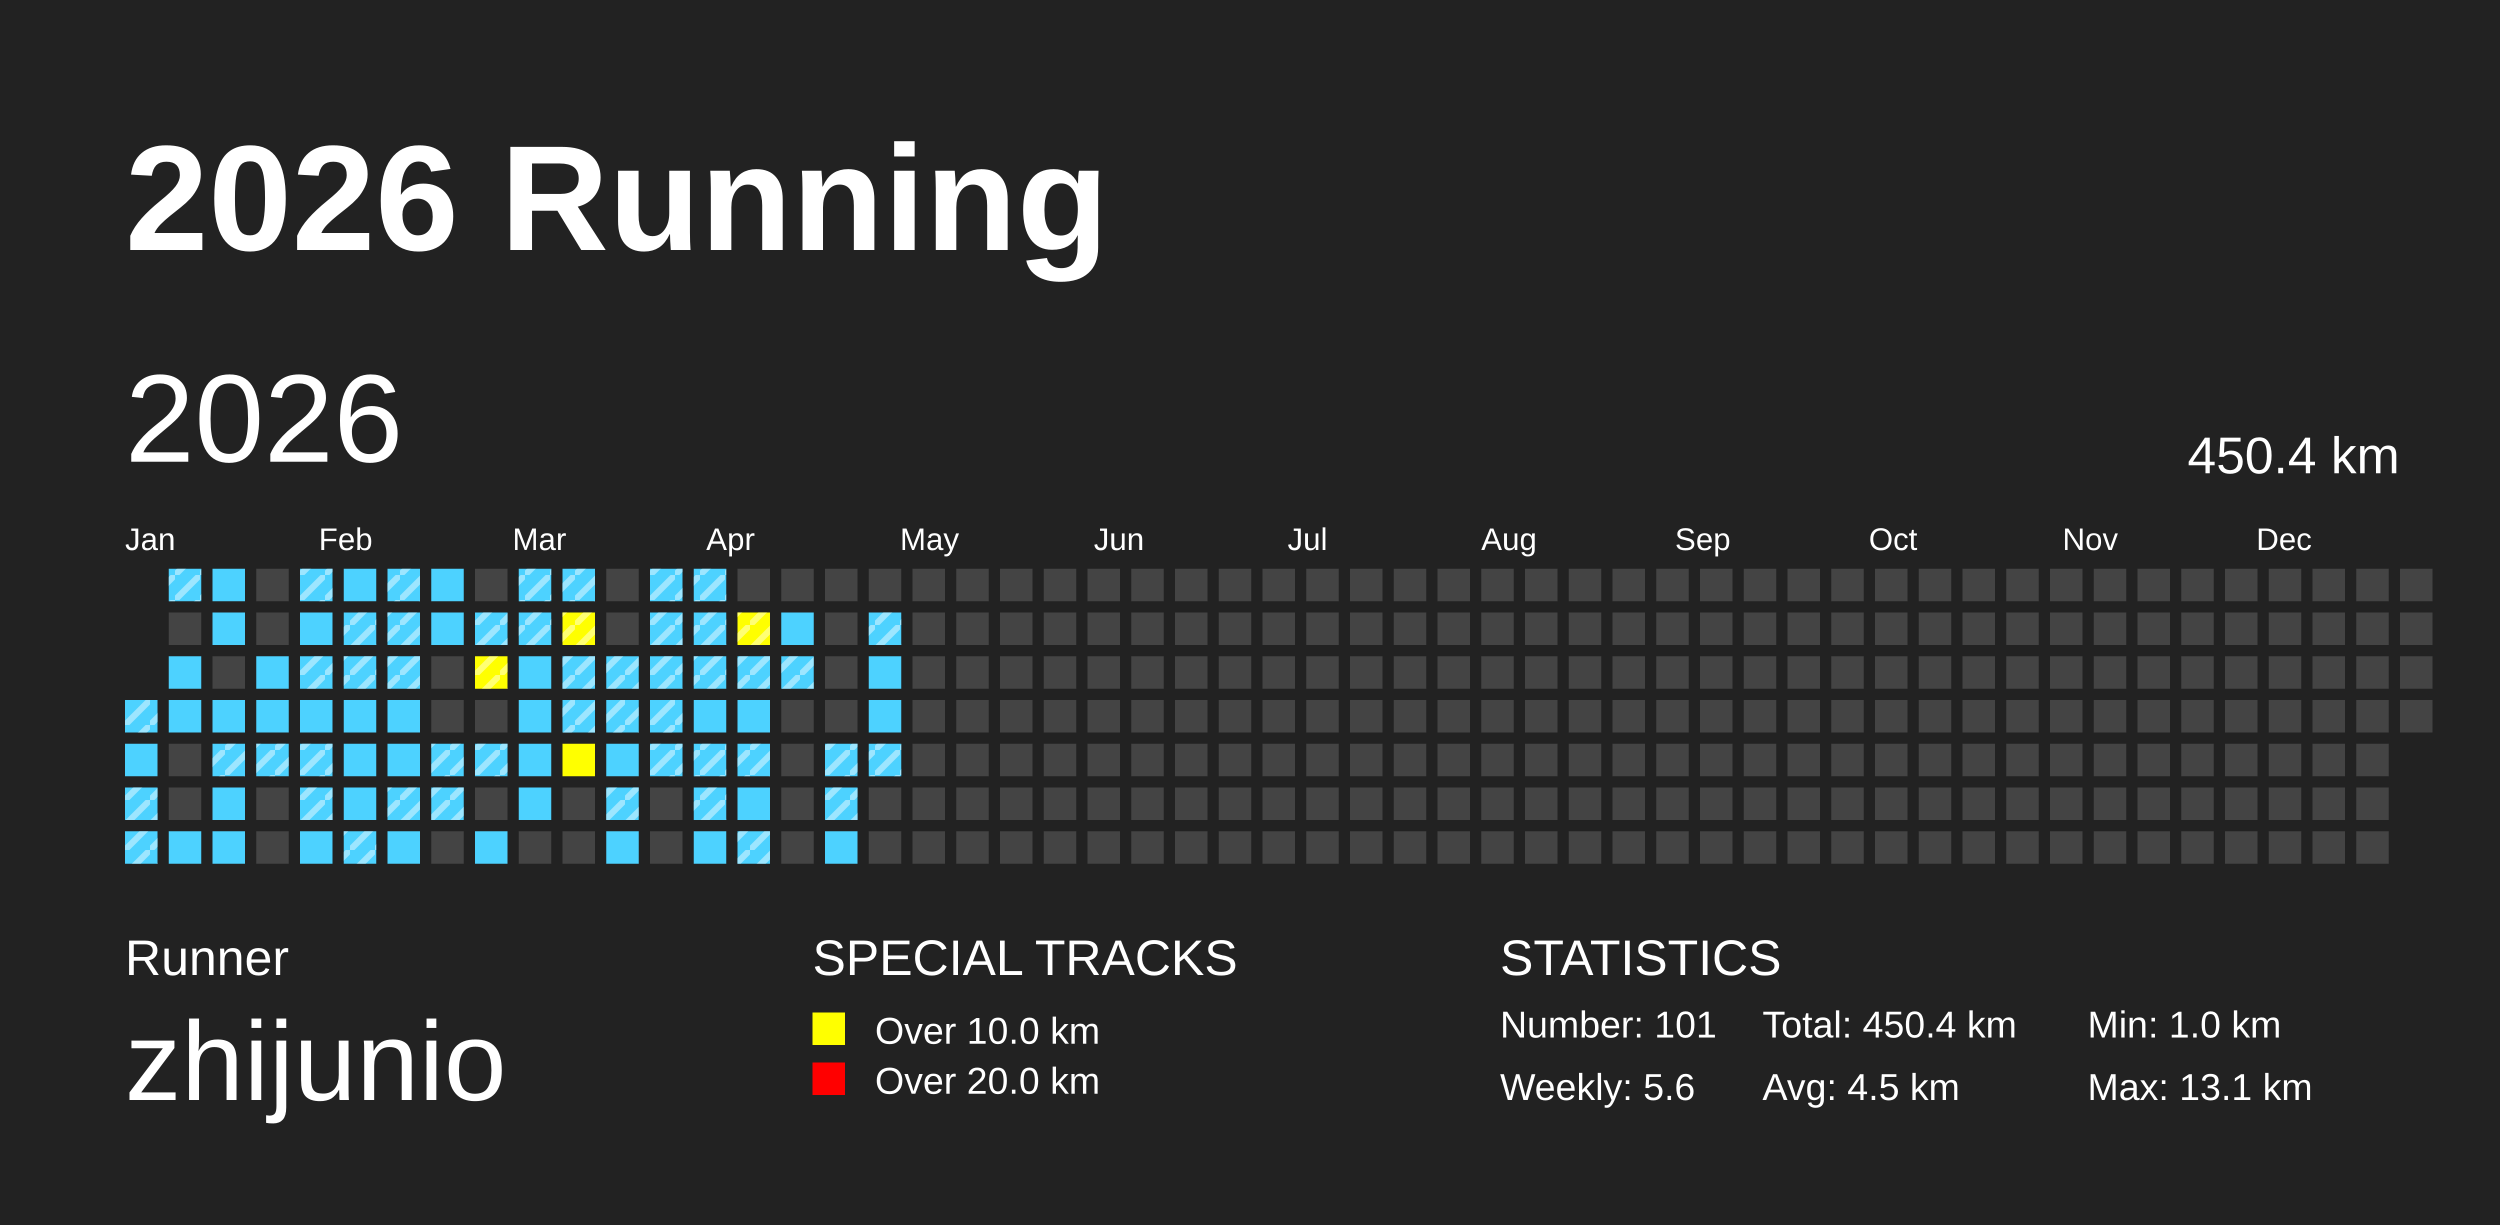
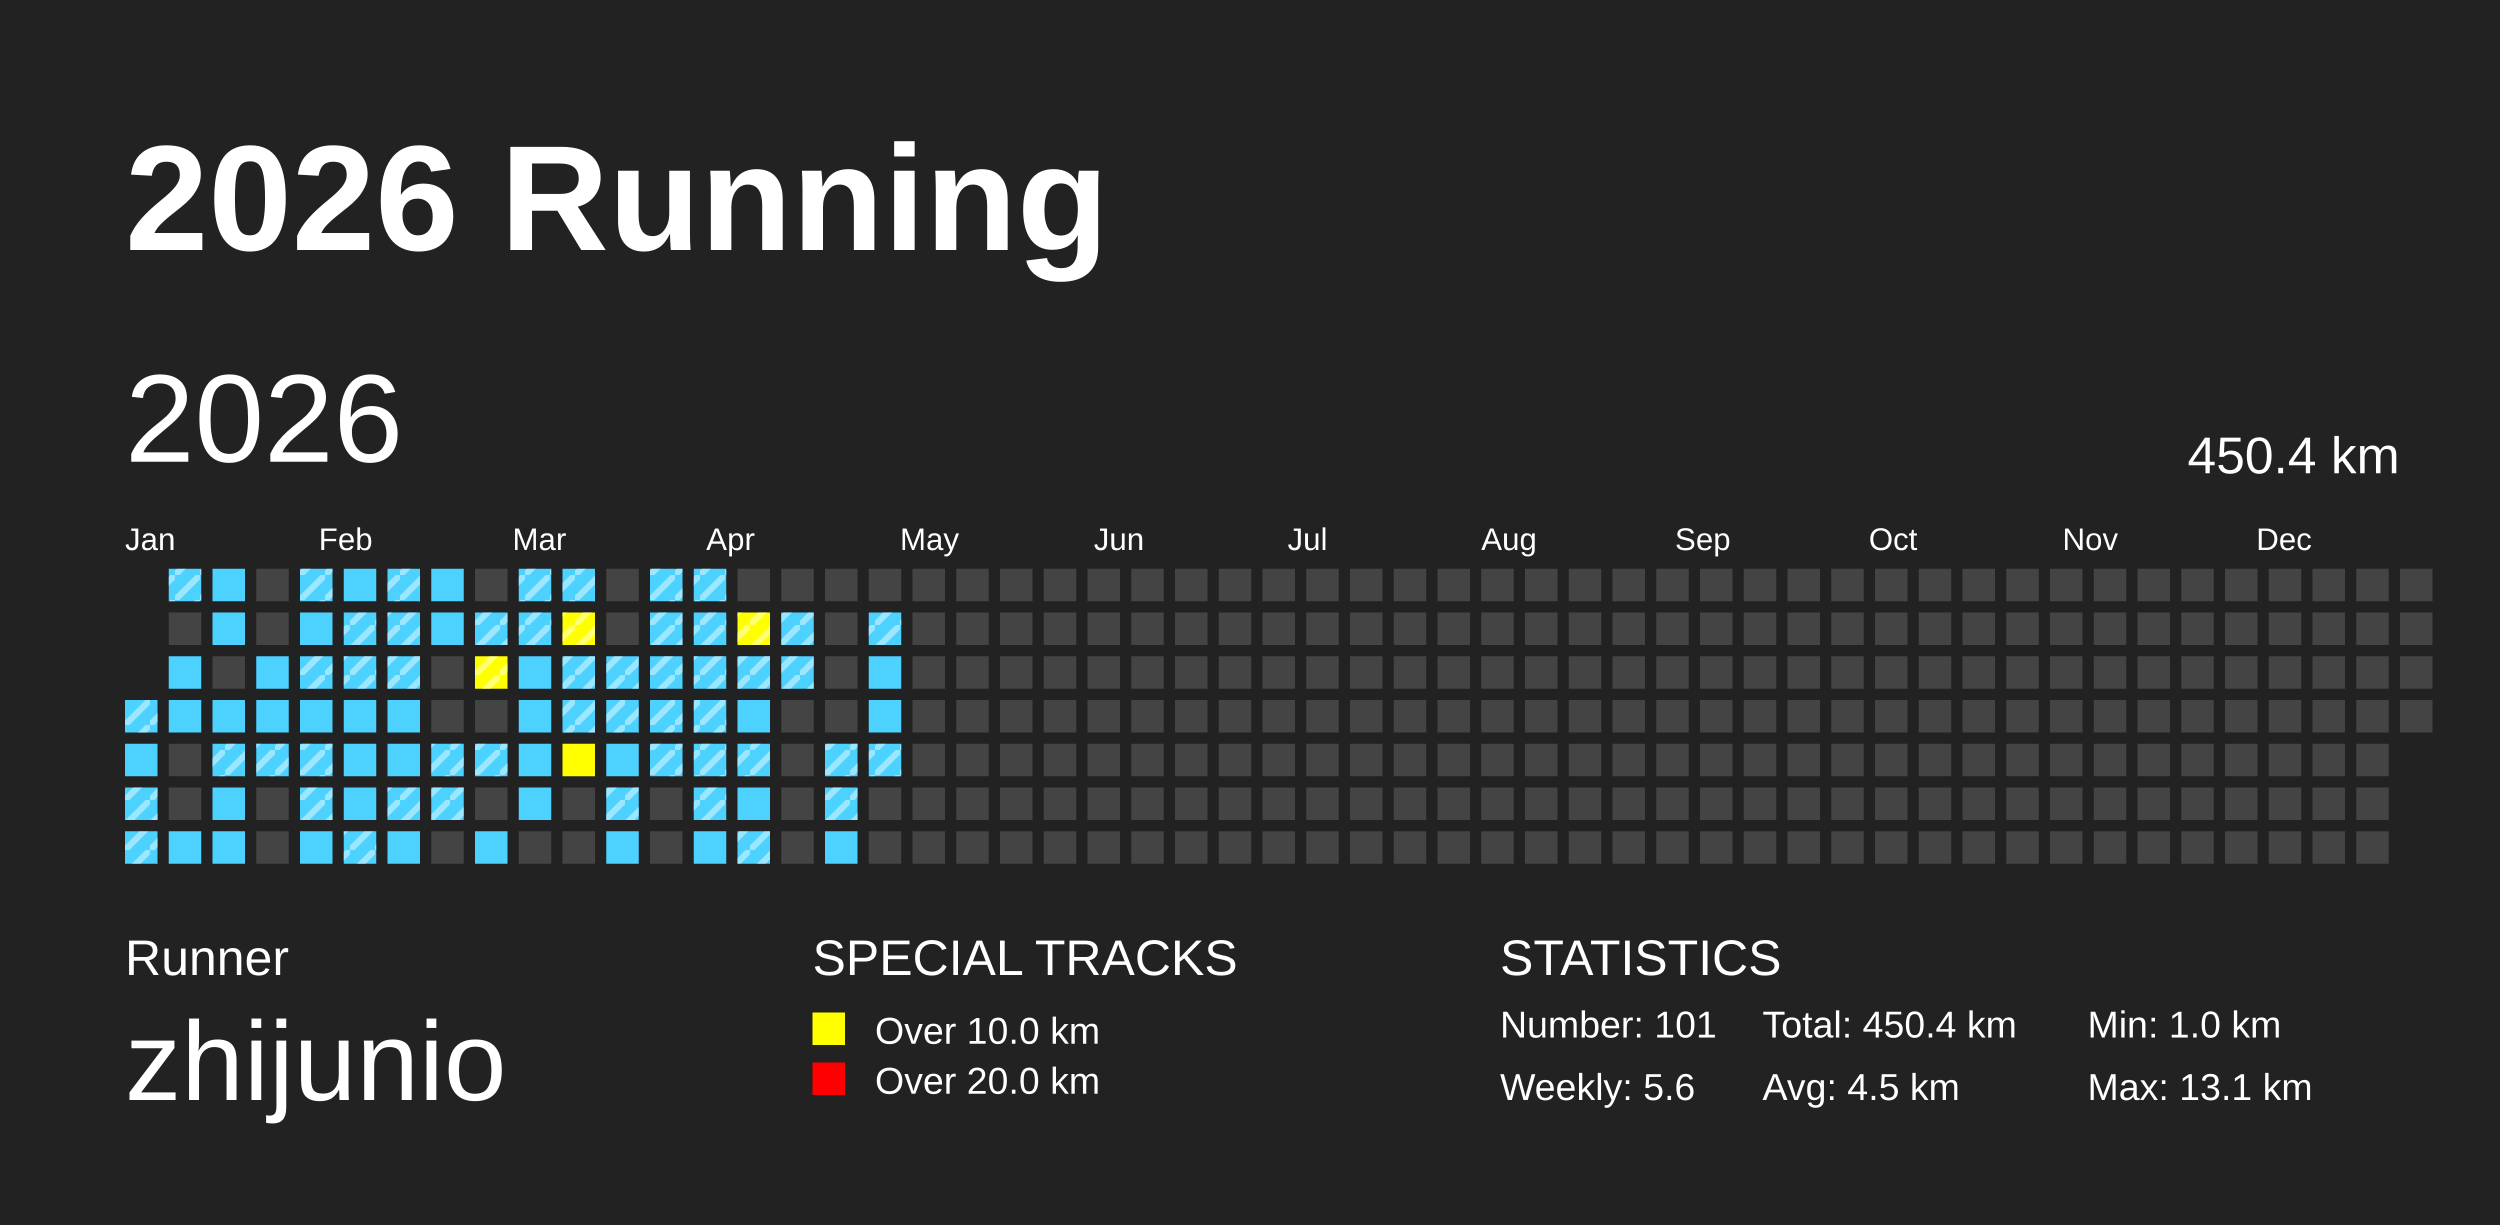
<svg xmlns="http://www.w3.org/2000/svg" baseProfile="full" height="98mm" version="1.1" viewBox="0,0,200,98" width="200mm">
  <defs>
    <pattern height="2" id="indoor-stripe" patternUnits="userSpaceOnUse" width="2">
      <line stroke="white" stroke-opacity="0.45" stroke-width="0.5" x1="0" x2="2" y1="2" y2="0" />
    </pattern>
  </defs>
  <rect fill="#222222" height="98" width="200" x="0" y="0" />
  <text fill="#FFFFFF" style="font-size:12px; font-family:Arial; font-weight:bold;" x="10" y="20">2026 Running</text>
  <text fill="#FFFFFF" style="font-size:4px; font-family:Arial" x="10" y="78">Runner</text>
  <text fill="#FFFFFF" style="font-size:9px; font-family:Arial" x="10" y="88">zhijunio</text>
  <text fill="#FFFFFF" style="font-size:4px; font-family:Arial" x="65" y="78">SPECIAL TRACKS</text>
  <rect fill="yellow" height="2.6" width="2.6" x="65" y="81" />
  <text fill="#FFFFFF" style="font-size:3px; font-family:Arial" x="70" y="83.5">Over 10.0 km</text>
  <rect fill="red" height="2.6" width="2.6" x="65" y="85" />
  <text fill="#FFFFFF" style="font-size:3px; font-family:Arial" x="70" y="87.5">Over 20.0 km</text>
  <text fill="#FFFFFF" style="font-size:4px; font-family:Arial" x="120" y="78">STATISTICS</text>
  <text fill="#FFFFFF" style="font-size:3px; font-family:Arial" x="120" y="83">Number: 101</text>
  <text fill="#FFFFFF" style="font-size:3px; font-family:Arial" x="120" y="88">Weekly: 5.6</text>
  <text fill="#FFFFFF" style="font-size:3px; font-family:Arial" x="141" y="83">Total: 450.4 km</text>
  <text fill="#FFFFFF" style="font-size:3px; font-family:Arial" x="141" y="88">Avg: 4.5 km</text>
  <text fill="#FFFFFF" style="font-size:3px; font-family:Arial" x="167" y="83">Min: 1.0 km</text>
  <text fill="#FFFFFF" style="font-size:3px; font-family:Arial" x="167" y="88">Max: 13.1 km</text>
  <text dominant-baseline="hanging" fill="#FFFFFF" style="font-size:10.0px; font-family:Arial;" x="10" y="30">2026</text>
  <text dominant-baseline="hanging" fill="#FFFFFF" style="font-size:4.125px; font-family:Arial;" x="175" y="35">450.4 km</text>
  <text fill="#FFFFFF" style="font-size:2.5px; font-family:Arial" x="10.0" y="44">Jan</text>
  <text fill="#FFFFFF" style="font-size:2.5px; font-family:Arial" x="25.5" y="44">Feb</text>
  <text fill="#FFFFFF" style="font-size:2.5px; font-family:Arial" x="41.0" y="44">Mar</text>
  <text fill="#FFFFFF" style="font-size:2.5px; font-family:Arial" x="56.5" y="44">Apr</text>
  <text fill="#FFFFFF" style="font-size:2.5px; font-family:Arial" x="72.0" y="44">May</text>
  <text fill="#FFFFFF" style="font-size:2.5px; font-family:Arial" x="87.5" y="44">Jun</text>
  <text fill="#FFFFFF" style="font-size:2.5px; font-family:Arial" x="103.0" y="44">Jul</text>
  <text fill="#FFFFFF" style="font-size:2.5px; font-family:Arial" x="118.5" y="44">Aug</text>
  <text fill="#FFFFFF" style="font-size:2.5px; font-family:Arial" x="134.0" y="44">Sep</text>
  <text fill="#FFFFFF" style="font-size:2.5px; font-family:Arial" x="149.5" y="44">Oct</text>
  <text fill="#FFFFFF" style="font-size:2.5px; font-family:Arial" x="165.0" y="44">Nov</text>
  <text fill="#FFFFFF" style="font-size:2.5px; font-family:Arial" x="180.5" y="44">Dec</text>
  <rect fill="#4DD2FF" height="2.6" width="2.6" x="10.0" y="56.0" />
  <rect fill="url(#indoor-stripe)" height="2.6" width="2.6" x="10.0" y="56.0" />
  <rect fill="#4DD2FF" height="2.6" width="2.6" x="10.0" y="59.5" />
  <rect fill="#4DD2FF" height="2.6" width="2.6" x="10.0" y="63.0" />
  <rect fill="url(#indoor-stripe)" height="2.6" width="2.6" x="10.0" y="63.0" />
  <rect fill="#4DD2FF" height="2.6" width="2.6" x="10.0" y="66.5" />
  <rect fill="url(#indoor-stripe)" height="2.6" width="2.6" x="10.0" y="66.5" />
  <rect fill="#4DD2FF" height="2.6" width="2.6" x="13.5" y="45.5" />
  <rect fill="url(#indoor-stripe)" height="2.6" width="2.6" x="13.5" y="45.5" />
  <rect fill="#444444" height="2.6" width="2.6" x="13.5" y="49.0" />
  <rect fill="#4DD2FF" height="2.6" width="2.6" x="13.5" y="52.5" />
  <rect fill="#4DD2FF" height="2.6" width="2.6" x="13.5" y="56.0" />
  <rect fill="#444444" height="2.6" width="2.6" x="13.5" y="59.5" />
  <rect fill="#444444" height="2.6" width="2.6" x="13.5" y="63.0" />
  <rect fill="#4DD2FF" height="2.6" width="2.6" x="13.5" y="66.5" />
  <rect fill="#4DD2FF" height="2.6" width="2.6" x="17.0" y="45.5" />
  <rect fill="#4DD2FF" height="2.6" width="2.6" x="17.0" y="49.0" />
  <rect fill="#444444" height="2.6" width="2.6" x="17.0" y="52.5" />
  <rect fill="#4DD2FF" height="2.6" width="2.6" x="17.0" y="56.0" />
  <rect fill="#4DD2FF" height="2.6" width="2.6" x="17.0" y="59.5" />
  <rect fill="url(#indoor-stripe)" height="2.6" width="2.6" x="17.0" y="59.5" />
  <rect fill="#4DD2FF" height="2.6" width="2.6" x="17.0" y="63.0" />
  <rect fill="#4DD2FF" height="2.6" width="2.6" x="17.0" y="66.5" />
  <rect fill="#444444" height="2.6" width="2.6" x="20.5" y="45.5" />
  <rect fill="#444444" height="2.6" width="2.6" x="20.5" y="49.0" />
  <rect fill="#4DD2FF" height="2.6" width="2.6" x="20.5" y="52.5" />
  <rect fill="#4DD2FF" height="2.6" width="2.6" x="20.5" y="56.0" />
  <rect fill="#4DD2FF" height="2.6" width="2.6" x="20.5" y="59.5" />
  <rect fill="url(#indoor-stripe)" height="2.6" width="2.6" x="20.5" y="59.5" />
  <rect fill="#444444" height="2.6" width="2.6" x="20.5" y="63.0" />
  <rect fill="#444444" height="2.6" width="2.6" x="20.5" y="66.5" />
  <rect fill="#4DD2FF" height="2.6" width="2.6" x="24.0" y="45.5" />
  <rect fill="url(#indoor-stripe)" height="2.6" width="2.6" x="24.0" y="45.5" />
  <rect fill="#4DD2FF" height="2.6" width="2.6" x="24.0" y="49.0" />
  <rect fill="#4DD2FF" height="2.6" width="2.6" x="24.0" y="52.5" />
  <rect fill="url(#indoor-stripe)" height="2.6" width="2.6" x="24.0" y="52.5" />
  <rect fill="#4DD2FF" height="2.6" width="2.6" x="24.0" y="56.0" />
  <rect fill="#4DD2FF" height="2.6" width="2.6" x="24.0" y="59.5" />
  <rect fill="url(#indoor-stripe)" height="2.6" width="2.6" x="24.0" y="59.5" />
  <rect fill="#4DD2FF" height="2.6" width="2.6" x="24.0" y="63.0" />
  <rect fill="url(#indoor-stripe)" height="2.6" width="2.6" x="24.0" y="63.0" />
  <rect fill="#4DD2FF" height="2.6" width="2.6" x="24.0" y="66.5" />
  <rect fill="#4DD2FF" height="2.6" width="2.6" x="27.5" y="45.5" />
  <rect fill="#4DD2FF" height="2.6" width="2.6" x="27.5" y="49.0" />
  <rect fill="url(#indoor-stripe)" height="2.6" width="2.6" x="27.5" y="49.0" />
  <rect fill="#4DD2FF" height="2.6" width="2.6" x="27.5" y="52.5" />
  <rect fill="url(#indoor-stripe)" height="2.6" width="2.6" x="27.5" y="52.5" />
  <rect fill="#4DD2FF" height="2.6" width="2.6" x="27.5" y="56.0" />
  <rect fill="#4DD2FF" height="2.6" width="2.6" x="27.5" y="59.5" />
  <rect fill="#4DD2FF" height="2.6" width="2.6" x="27.5" y="63.0" />
  <rect fill="#4DD2FF" height="2.6" width="2.6" x="27.5" y="66.5" />
  <rect fill="url(#indoor-stripe)" height="2.6" width="2.6" x="27.5" y="66.5" />
  <rect fill="#4DD2FF" height="2.6" width="2.6" x="31.0" y="45.5" />
  <rect fill="url(#indoor-stripe)" height="2.6" width="2.6" x="31.0" y="45.5" />
  <rect fill="#4DD2FF" height="2.6" width="2.6" x="31.0" y="49.0" />
  <rect fill="url(#indoor-stripe)" height="2.6" width="2.6" x="31.0" y="49.0" />
  <rect fill="#4DD2FF" height="2.6" width="2.6" x="31.0" y="52.5" />
  <rect fill="url(#indoor-stripe)" height="2.6" width="2.6" x="31.0" y="52.5" />
  <rect fill="#4DD2FF" height="2.6" width="2.6" x="31.0" y="56.0" />
  <rect fill="#4DD2FF" height="2.6" width="2.6" x="31.0" y="59.5" />
  <rect fill="#4DD2FF" height="2.6" width="2.6" x="31.0" y="63.0" />
  <rect fill="url(#indoor-stripe)" height="2.6" width="2.6" x="31.0" y="63.0" />
  <rect fill="#4DD2FF" height="2.6" width="2.6" x="31.0" y="66.5" />
  <rect fill="#4DD2FF" height="2.6" width="2.6" x="34.5" y="45.5" />
  <rect fill="#4DD2FF" height="2.6" width="2.6" x="34.5" y="49.0" />
  <rect fill="#444444" height="2.6" width="2.6" x="34.5" y="52.5" />
  <rect fill="#444444" height="2.6" width="2.6" x="34.5" y="56.0" />
  <rect fill="#4DD2FF" height="2.6" width="2.6" x="34.5" y="59.5" />
  <rect fill="url(#indoor-stripe)" height="2.6" width="2.6" x="34.5" y="59.5" />
  <rect fill="#4DD2FF" height="2.6" width="2.6" x="34.5" y="63.0" />
  <rect fill="url(#indoor-stripe)" height="2.6" width="2.6" x="34.5" y="63.0" />
  <rect fill="#444444" height="2.6" width="2.6" x="34.5" y="66.5" />
  <rect fill="#444444" height="2.6" width="2.6" x="38.0" y="45.5" />
  <rect fill="#4DD2FF" height="2.6" width="2.6" x="38.0" y="49.0" />
  <rect fill="url(#indoor-stripe)" height="2.6" width="2.6" x="38.0" y="49.0" />
  <rect fill="yellow" height="2.6" width="2.6" x="38.0" y="52.5" />
  <rect fill="url(#indoor-stripe)" height="2.6" width="2.6" x="38.0" y="52.5" />
  <rect fill="#444444" height="2.6" width="2.6" x="38.0" y="56.0" />
  <rect fill="#4DD2FF" height="2.6" width="2.6" x="38.0" y="59.5" />
  <rect fill="url(#indoor-stripe)" height="2.6" width="2.6" x="38.0" y="59.5" />
  <rect fill="#444444" height="2.6" width="2.6" x="38.0" y="63.0" />
  <rect fill="#4DD2FF" height="2.6" width="2.6" x="38.0" y="66.5" />
  <rect fill="#4DD2FF" height="2.6" width="2.6" x="41.5" y="45.5" />
  <rect fill="url(#indoor-stripe)" height="2.6" width="2.6" x="41.5" y="45.5" />
  <rect fill="#4DD2FF" height="2.6" width="2.6" x="41.5" y="49.0" />
  <rect fill="url(#indoor-stripe)" height="2.6" width="2.6" x="41.5" y="49.0" />
  <rect fill="#4DD2FF" height="2.6" width="2.6" x="41.5" y="52.5" />
  <rect fill="#4DD2FF" height="2.6" width="2.6" x="41.5" y="56.0" />
  <rect fill="#4DD2FF" height="2.6" width="2.6" x="41.5" y="59.5" />
  <rect fill="#4DD2FF" height="2.6" width="2.6" x="41.5" y="63.0" />
  <rect fill="#444444" height="2.6" width="2.6" x="41.5" y="66.5" />
  <rect fill="#4DD2FF" height="2.6" width="2.6" x="45.0" y="45.5" />
  <rect fill="url(#indoor-stripe)" height="2.6" width="2.6" x="45.0" y="45.5" />
  <rect fill="yellow" height="2.6" width="2.6" x="45.0" y="49.0" />
  <rect fill="url(#indoor-stripe)" height="2.6" width="2.6" x="45.0" y="49.0" />
  <rect fill="#4DD2FF" height="2.6" width="2.6" x="45.0" y="52.5" />
  <rect fill="url(#indoor-stripe)" height="2.6" width="2.6" x="45.0" y="52.5" />
  <rect fill="#4DD2FF" height="2.6" width="2.6" x="45.0" y="56.0" />
  <rect fill="url(#indoor-stripe)" height="2.6" width="2.6" x="45.0" y="56.0" />
  <rect fill="yellow" height="2.6" width="2.6" x="45.0" y="59.5" />
  <rect fill="#444444" height="2.6" width="2.6" x="45.0" y="63.0" />
  <rect fill="#444444" height="2.6" width="2.6" x="45.0" y="66.5" />
  <rect fill="#444444" height="2.6" width="2.6" x="48.5" y="45.5" />
  <rect fill="#444444" height="2.6" width="2.6" x="48.5" y="49.0" />
  <rect fill="#4DD2FF" height="2.6" width="2.6" x="48.5" y="52.5" />
  <rect fill="url(#indoor-stripe)" height="2.6" width="2.6" x="48.5" y="52.5" />
  <rect fill="#4DD2FF" height="2.6" width="2.6" x="48.5" y="56.0" />
  <rect fill="url(#indoor-stripe)" height="2.6" width="2.6" x="48.5" y="56.0" />
  <rect fill="#4DD2FF" height="2.6" width="2.6" x="48.5" y="59.5" />
  <rect fill="#4DD2FF" height="2.6" width="2.6" x="48.5" y="63.0" />
  <rect fill="url(#indoor-stripe)" height="2.6" width="2.6" x="48.5" y="63.0" />
  <rect fill="#4DD2FF" height="2.6" width="2.6" x="48.5" y="66.5" />
  <rect fill="#4DD2FF" height="2.6" width="2.6" x="52.0" y="45.5" />
  <rect fill="url(#indoor-stripe)" height="2.6" width="2.6" x="52.0" y="45.5" />
  <rect fill="#4DD2FF" height="2.6" width="2.6" x="52.0" y="49.0" />
  <rect fill="url(#indoor-stripe)" height="2.6" width="2.6" x="52.0" y="49.0" />
  <rect fill="#4DD2FF" height="2.6" width="2.6" x="52.0" y="52.5" />
  <rect fill="url(#indoor-stripe)" height="2.6" width="2.6" x="52.0" y="52.5" />
  <rect fill="#4DD2FF" height="2.6" width="2.6" x="52.0" y="56.0" />
  <rect fill="url(#indoor-stripe)" height="2.6" width="2.6" x="52.0" y="56.0" />
  <rect fill="#4DD2FF" height="2.6" width="2.6" x="52.0" y="59.5" />
  <rect fill="url(#indoor-stripe)" height="2.6" width="2.6" x="52.0" y="59.5" />
  <rect fill="#444444" height="2.6" width="2.6" x="52.0" y="63.0" />
  <rect fill="#444444" height="2.6" width="2.6" x="52.0" y="66.5" />
  <rect fill="#4DD2FF" height="2.6" width="2.6" x="55.5" y="45.5" />
  <rect fill="url(#indoor-stripe)" height="2.6" width="2.6" x="55.5" y="45.5" />
  <rect fill="#4DD2FF" height="2.6" width="2.6" x="55.5" y="49.0" />
  <rect fill="url(#indoor-stripe)" height="2.6" width="2.6" x="55.5" y="49.0" />
  <rect fill="#4DD2FF" height="2.6" width="2.6" x="55.5" y="52.5" />
  <rect fill="url(#indoor-stripe)" height="2.6" width="2.6" x="55.5" y="52.5" />
  <rect fill="#4DD2FF" height="2.6" width="2.6" x="55.5" y="56.0" />
+   <rect fill="url(#indoor-stripe)" height="2.6" width="2.6" x="55.5" y="56.0" />
  <rect fill="#4DD2FF" height="2.6" width="2.6" x="55.5" y="59.5" />
  <rect fill="url(#indoor-stripe)" height="2.6" width="2.6" x="55.5" y="59.5" />
  <rect fill="#4DD2FF" height="2.6" width="2.6" x="55.5" y="63.0" />
  <rect fill="url(#indoor-stripe)" height="2.6" width="2.6" x="55.5" y="63.0" />
  <rect fill="#4DD2FF" height="2.6" width="2.6" x="55.5" y="66.5" />
  <rect fill="#444444" height="2.6" width="2.6" x="59.0" y="45.5" />
  <rect fill="yellow" height="2.6" width="2.6" x="59.0" y="49.0" />
  <rect fill="url(#indoor-stripe)" height="2.6" width="2.6" x="59.0" y="49.0" />
  <rect fill="#4DD2FF" height="2.6" width="2.6" x="59.0" y="52.5" />
  <rect fill="url(#indoor-stripe)" height="2.6" width="2.6" x="59.0" y="52.5" />
  <rect fill="#4DD2FF" height="2.6" width="2.6" x="59.0" y="56.0" />
  <rect fill="#4DD2FF" height="2.6" width="2.6" x="59.0" y="59.5" />
  <rect fill="url(#indoor-stripe)" height="2.6" width="2.6" x="59.0" y="59.5" />
  <rect fill="#4DD2FF" height="2.6" width="2.6" x="59.0" y="63.0" />
  <rect fill="#4DD2FF" height="2.6" width="2.6" x="59.0" y="66.5" />
  <rect fill="url(#indoor-stripe)" height="2.6" width="2.6" x="59.0" y="66.5" />
  <rect fill="#444444" height="2.6" width="2.6" x="62.5" y="45.5" />
  <rect fill="#4DD2FF" height="2.6" width="2.6" x="62.5" y="49.0" />
+   <rect fill="url(#indoor-stripe)" height="2.6" width="2.6" x="62.5" y="49.0" />
  <rect fill="#4DD2FF" height="2.6" width="2.6" x="62.5" y="52.5" />
  <rect fill="url(#indoor-stripe)" height="2.6" width="2.6" x="62.5" y="52.5" />
  <rect fill="#444444" height="2.6" width="2.6" x="62.5" y="56.0" />
  <rect fill="#444444" height="2.6" width="2.6" x="62.5" y="59.5" />
  <rect fill="#444444" height="2.6" width="2.6" x="62.5" y="63.0" />
  <rect fill="#444444" height="2.6" width="2.6" x="62.5" y="66.5" />
  <rect fill="#444444" height="2.6" width="2.6" x="66.0" y="45.5" />
  <rect fill="#444444" height="2.6" width="2.6" x="66.0" y="49.0" />
  <rect fill="#444444" height="2.6" width="2.6" x="66.0" y="52.5" />
  <rect fill="#444444" height="2.6" width="2.6" x="66.0" y="56.0" />
  <rect fill="#4DD2FF" height="2.6" width="2.6" x="66.0" y="59.5" />
  <rect fill="url(#indoor-stripe)" height="2.6" width="2.6" x="66.0" y="59.5" />
  <rect fill="#4DD2FF" height="2.6" width="2.6" x="66.0" y="63.0" />
  <rect fill="url(#indoor-stripe)" height="2.6" width="2.6" x="66.0" y="63.0" />
  <rect fill="#4DD2FF" height="2.6" width="2.6" x="66.0" y="66.5" />
  <rect fill="#444444" height="2.6" width="2.6" x="69.5" y="45.5" />
  <rect fill="#4DD2FF" height="2.6" width="2.6" x="69.5" y="49.0" />
  <rect fill="url(#indoor-stripe)" height="2.6" width="2.6" x="69.5" y="49.0" />
  <rect fill="#4DD2FF" height="2.6" width="2.6" x="69.5" y="52.5" />
  <rect fill="#4DD2FF" height="2.6" width="2.6" x="69.5" y="56.0" />
  <rect fill="#4DD2FF" height="2.6" width="2.6" x="69.5" y="59.5" />
  <rect fill="url(#indoor-stripe)" height="2.6" width="2.6" x="69.5" y="59.5" />
  <rect fill="#444444" height="2.6" width="2.6" x="69.5" y="63.0" />
  <rect fill="#444444" height="2.6" width="2.6" x="69.5" y="66.5" />
  <rect fill="#444444" height="2.6" width="2.6" x="73.0" y="45.5" />
  <rect fill="#444444" height="2.6" width="2.6" x="73.0" y="49.0" />
  <rect fill="#444444" height="2.6" width="2.6" x="73.0" y="52.5" />
  <rect fill="#444444" height="2.6" width="2.6" x="73.0" y="56.0" />
  <rect fill="#444444" height="2.6" width="2.6" x="73.0" y="59.5" />
  <rect fill="#444444" height="2.6" width="2.6" x="73.0" y="63.0" />
  <rect fill="#444444" height="2.6" width="2.6" x="73.0" y="66.5" />
  <rect fill="#444444" height="2.6" width="2.6" x="76.5" y="45.5" />
  <rect fill="#444444" height="2.6" width="2.6" x="76.5" y="49.0" />
  <rect fill="#444444" height="2.6" width="2.6" x="76.5" y="52.5" />
  <rect fill="#444444" height="2.6" width="2.6" x="76.5" y="56.0" />
  <rect fill="#444444" height="2.6" width="2.6" x="76.5" y="59.5" />
  <rect fill="#444444" height="2.6" width="2.6" x="76.5" y="63.0" />
  <rect fill="#444444" height="2.6" width="2.6" x="76.5" y="66.5" />
  <rect fill="#444444" height="2.6" width="2.6" x="80.0" y="45.5" />
  <rect fill="#444444" height="2.6" width="2.6" x="80.0" y="49.0" />
  <rect fill="#444444" height="2.6" width="2.6" x="80.0" y="52.5" />
  <rect fill="#444444" height="2.6" width="2.6" x="80.0" y="56.0" />
  <rect fill="#444444" height="2.6" width="2.6" x="80.0" y="59.5" />
  <rect fill="#444444" height="2.6" width="2.6" x="80.0" y="63.0" />
  <rect fill="#444444" height="2.6" width="2.6" x="80.0" y="66.5" />
  <rect fill="#444444" height="2.6" width="2.6" x="83.5" y="45.5" />
  <rect fill="#444444" height="2.6" width="2.6" x="83.5" y="49.0" />
  <rect fill="#444444" height="2.6" width="2.6" x="83.5" y="52.5" />
  <rect fill="#444444" height="2.6" width="2.6" x="83.5" y="56.0" />
  <rect fill="#444444" height="2.6" width="2.6" x="83.5" y="59.5" />
  <rect fill="#444444" height="2.6" width="2.6" x="83.5" y="63.0" />
  <rect fill="#444444" height="2.6" width="2.6" x="83.5" y="66.5" />
  <rect fill="#444444" height="2.6" width="2.6" x="87.0" y="45.5" />
  <rect fill="#444444" height="2.6" width="2.6" x="87.0" y="49.0" />
  <rect fill="#444444" height="2.6" width="2.6" x="87.0" y="52.5" />
  <rect fill="#444444" height="2.6" width="2.6" x="87.0" y="56.0" />
  <rect fill="#444444" height="2.6" width="2.6" x="87.0" y="59.5" />
  <rect fill="#444444" height="2.6" width="2.6" x="87.0" y="63.0" />
  <rect fill="#444444" height="2.6" width="2.6" x="87.0" y="66.5" />
  <rect fill="#444444" height="2.6" width="2.6" x="90.5" y="45.5" />
  <rect fill="#444444" height="2.6" width="2.6" x="90.5" y="49.0" />
  <rect fill="#444444" height="2.6" width="2.6" x="90.5" y="52.5" />
  <rect fill="#444444" height="2.6" width="2.6" x="90.5" y="56.0" />
  <rect fill="#444444" height="2.6" width="2.6" x="90.5" y="59.5" />
  <rect fill="#444444" height="2.6" width="2.6" x="90.5" y="63.0" />
  <rect fill="#444444" height="2.6" width="2.6" x="90.5" y="66.5" />
  <rect fill="#444444" height="2.6" width="2.6" x="94.0" y="45.5" />
  <rect fill="#444444" height="2.6" width="2.6" x="94.0" y="49.0" />
  <rect fill="#444444" height="2.6" width="2.6" x="94.0" y="52.5" />
  <rect fill="#444444" height="2.6" width="2.6" x="94.0" y="56.0" />
  <rect fill="#444444" height="2.6" width="2.6" x="94.0" y="59.5" />
  <rect fill="#444444" height="2.6" width="2.6" x="94.0" y="63.0" />
  <rect fill="#444444" height="2.6" width="2.6" x="94.0" y="66.5" />
  <rect fill="#444444" height="2.6" width="2.6" x="97.5" y="45.5" />
  <rect fill="#444444" height="2.6" width="2.6" x="97.5" y="49.0" />
  <rect fill="#444444" height="2.6" width="2.6" x="97.5" y="52.5" />
  <rect fill="#444444" height="2.6" width="2.6" x="97.5" y="56.0" />
  <rect fill="#444444" height="2.6" width="2.6" x="97.5" y="59.5" />
  <rect fill="#444444" height="2.6" width="2.6" x="97.5" y="63.0" />
  <rect fill="#444444" height="2.6" width="2.6" x="97.5" y="66.5" />
  <rect fill="#444444" height="2.6" width="2.6" x="101.0" y="45.5" />
  <rect fill="#444444" height="2.6" width="2.6" x="101.0" y="49.0" />
  <rect fill="#444444" height="2.6" width="2.6" x="101.0" y="52.5" />
  <rect fill="#444444" height="2.6" width="2.6" x="101.0" y="56.0" />
  <rect fill="#444444" height="2.6" width="2.6" x="101.0" y="59.5" />
  <rect fill="#444444" height="2.6" width="2.6" x="101.0" y="63.0" />
  <rect fill="#444444" height="2.6" width="2.6" x="101.0" y="66.5" />
  <rect fill="#444444" height="2.6" width="2.6" x="104.5" y="45.5" />
  <rect fill="#444444" height="2.6" width="2.6" x="104.5" y="49.0" />
  <rect fill="#444444" height="2.6" width="2.6" x="104.5" y="52.5" />
  <rect fill="#444444" height="2.6" width="2.6" x="104.5" y="56.0" />
  <rect fill="#444444" height="2.6" width="2.6" x="104.5" y="59.5" />
  <rect fill="#444444" height="2.6" width="2.6" x="104.5" y="63.0" />
  <rect fill="#444444" height="2.6" width="2.6" x="104.5" y="66.5" />
  <rect fill="#444444" height="2.6" width="2.6" x="108.0" y="45.5" />
  <rect fill="#444444" height="2.6" width="2.6" x="108.0" y="49.0" />
  <rect fill="#444444" height="2.6" width="2.6" x="108.0" y="52.5" />
  <rect fill="#444444" height="2.6" width="2.6" x="108.0" y="56.0" />
  <rect fill="#444444" height="2.6" width="2.6" x="108.0" y="59.5" />
  <rect fill="#444444" height="2.6" width="2.6" x="108.0" y="63.0" />
  <rect fill="#444444" height="2.6" width="2.6" x="108.0" y="66.5" />
  <rect fill="#444444" height="2.6" width="2.6" x="111.5" y="45.5" />
  <rect fill="#444444" height="2.6" width="2.6" x="111.5" y="49.0" />
  <rect fill="#444444" height="2.6" width="2.6" x="111.5" y="52.5" />
  <rect fill="#444444" height="2.6" width="2.6" x="111.5" y="56.0" />
  <rect fill="#444444" height="2.6" width="2.6" x="111.5" y="59.5" />
  <rect fill="#444444" height="2.6" width="2.6" x="111.5" y="63.0" />
  <rect fill="#444444" height="2.6" width="2.6" x="111.5" y="66.5" />
  <rect fill="#444444" height="2.6" width="2.6" x="115.0" y="45.5" />
  <rect fill="#444444" height="2.6" width="2.6" x="115.0" y="49.0" />
  <rect fill="#444444" height="2.6" width="2.6" x="115.0" y="52.5" />
  <rect fill="#444444" height="2.6" width="2.6" x="115.0" y="56.0" />
  <rect fill="#444444" height="2.6" width="2.6" x="115.0" y="59.5" />
  <rect fill="#444444" height="2.6" width="2.6" x="115.0" y="63.0" />
  <rect fill="#444444" height="2.6" width="2.6" x="115.0" y="66.5" />
  <rect fill="#444444" height="2.6" width="2.6" x="118.5" y="45.5" />
  <rect fill="#444444" height="2.6" width="2.6" x="118.5" y="49.0" />
  <rect fill="#444444" height="2.6" width="2.6" x="118.5" y="52.5" />
  <rect fill="#444444" height="2.6" width="2.6" x="118.5" y="56.0" />
  <rect fill="#444444" height="2.6" width="2.6" x="118.5" y="59.5" />
  <rect fill="#444444" height="2.6" width="2.6" x="118.5" y="63.0" />
  <rect fill="#444444" height="2.6" width="2.6" x="118.5" y="66.5" />
  <rect fill="#444444" height="2.6" width="2.6" x="122.0" y="45.5" />
  <rect fill="#444444" height="2.6" width="2.6" x="122.0" y="49.0" />
  <rect fill="#444444" height="2.6" width="2.6" x="122.0" y="52.5" />
  <rect fill="#444444" height="2.6" width="2.6" x="122.0" y="56.0" />
  <rect fill="#444444" height="2.6" width="2.6" x="122.0" y="59.5" />
  <rect fill="#444444" height="2.6" width="2.6" x="122.0" y="63.0" />
  <rect fill="#444444" height="2.6" width="2.6" x="122.0" y="66.5" />
  <rect fill="#444444" height="2.6" width="2.6" x="125.5" y="45.5" />
  <rect fill="#444444" height="2.6" width="2.6" x="125.5" y="49.0" />
  <rect fill="#444444" height="2.6" width="2.6" x="125.5" y="52.5" />
  <rect fill="#444444" height="2.6" width="2.6" x="125.5" y="56.0" />
  <rect fill="#444444" height="2.6" width="2.6" x="125.5" y="59.5" />
  <rect fill="#444444" height="2.6" width="2.6" x="125.5" y="63.0" />
  <rect fill="#444444" height="2.6" width="2.6" x="125.5" y="66.5" />
  <rect fill="#444444" height="2.6" width="2.6" x="129.0" y="45.5" />
  <rect fill="#444444" height="2.6" width="2.6" x="129.0" y="49.0" />
  <rect fill="#444444" height="2.6" width="2.6" x="129.0" y="52.5" />
  <rect fill="#444444" height="2.6" width="2.6" x="129.0" y="56.0" />
  <rect fill="#444444" height="2.6" width="2.6" x="129.0" y="59.5" />
  <rect fill="#444444" height="2.6" width="2.6" x="129.0" y="63.0" />
  <rect fill="#444444" height="2.6" width="2.6" x="129.0" y="66.5" />
  <rect fill="#444444" height="2.6" width="2.6" x="132.5" y="45.5" />
  <rect fill="#444444" height="2.6" width="2.6" x="132.5" y="49.0" />
  <rect fill="#444444" height="2.6" width="2.6" x="132.5" y="52.5" />
  <rect fill="#444444" height="2.6" width="2.6" x="132.5" y="56.0" />
  <rect fill="#444444" height="2.6" width="2.6" x="132.5" y="59.5" />
  <rect fill="#444444" height="2.6" width="2.6" x="132.5" y="63.0" />
  <rect fill="#444444" height="2.6" width="2.6" x="132.5" y="66.5" />
  <rect fill="#444444" height="2.6" width="2.6" x="136.0" y="45.5" />
  <rect fill="#444444" height="2.6" width="2.6" x="136.0" y="49.0" />
  <rect fill="#444444" height="2.6" width="2.6" x="136.0" y="52.5" />
  <rect fill="#444444" height="2.6" width="2.6" x="136.0" y="56.0" />
  <rect fill="#444444" height="2.6" width="2.6" x="136.0" y="59.5" />
  <rect fill="#444444" height="2.6" width="2.6" x="136.0" y="63.0" />
  <rect fill="#444444" height="2.6" width="2.6" x="136.0" y="66.5" />
  <rect fill="#444444" height="2.6" width="2.6" x="139.5" y="45.5" />
  <rect fill="#444444" height="2.6" width="2.6" x="139.5" y="49.0" />
  <rect fill="#444444" height="2.6" width="2.6" x="139.5" y="52.5" />
  <rect fill="#444444" height="2.6" width="2.6" x="139.5" y="56.0" />
  <rect fill="#444444" height="2.6" width="2.6" x="139.5" y="59.5" />
  <rect fill="#444444" height="2.6" width="2.6" x="139.5" y="63.0" />
  <rect fill="#444444" height="2.6" width="2.6" x="139.5" y="66.5" />
  <rect fill="#444444" height="2.6" width="2.6" x="143.0" y="45.5" />
  <rect fill="#444444" height="2.6" width="2.6" x="143.0" y="49.0" />
  <rect fill="#444444" height="2.6" width="2.6" x="143.0" y="52.5" />
  <rect fill="#444444" height="2.6" width="2.6" x="143.0" y="56.0" />
  <rect fill="#444444" height="2.6" width="2.6" x="143.0" y="59.5" />
  <rect fill="#444444" height="2.6" width="2.6" x="143.0" y="63.0" />
  <rect fill="#444444" height="2.6" width="2.6" x="143.0" y="66.5" />
  <rect fill="#444444" height="2.6" width="2.6" x="146.5" y="45.5" />
  <rect fill="#444444" height="2.6" width="2.6" x="146.5" y="49.0" />
  <rect fill="#444444" height="2.6" width="2.6" x="146.5" y="52.5" />
  <rect fill="#444444" height="2.6" width="2.6" x="146.5" y="56.0" />
  <rect fill="#444444" height="2.6" width="2.6" x="146.5" y="59.5" />
  <rect fill="#444444" height="2.6" width="2.6" x="146.5" y="63.0" />
  <rect fill="#444444" height="2.6" width="2.6" x="146.5" y="66.5" />
  <rect fill="#444444" height="2.6" width="2.6" x="150.0" y="45.5" />
  <rect fill="#444444" height="2.6" width="2.6" x="150.0" y="49.0" />
  <rect fill="#444444" height="2.6" width="2.6" x="150.0" y="52.5" />
  <rect fill="#444444" height="2.6" width="2.6" x="150.0" y="56.0" />
  <rect fill="#444444" height="2.6" width="2.6" x="150.0" y="59.5" />
  <rect fill="#444444" height="2.6" width="2.6" x="150.0" y="63.0" />
  <rect fill="#444444" height="2.6" width="2.6" x="150.0" y="66.5" />
  <rect fill="#444444" height="2.6" width="2.6" x="153.5" y="45.5" />
  <rect fill="#444444" height="2.6" width="2.6" x="153.5" y="49.0" />
  <rect fill="#444444" height="2.6" width="2.6" x="153.5" y="52.5" />
  <rect fill="#444444" height="2.6" width="2.6" x="153.5" y="56.0" />
  <rect fill="#444444" height="2.6" width="2.6" x="153.5" y="59.5" />
  <rect fill="#444444" height="2.6" width="2.6" x="153.5" y="63.0" />
  <rect fill="#444444" height="2.6" width="2.6" x="153.5" y="66.5" />
  <rect fill="#444444" height="2.6" width="2.6" x="157.0" y="45.5" />
  <rect fill="#444444" height="2.6" width="2.6" x="157.0" y="49.0" />
  <rect fill="#444444" height="2.6" width="2.6" x="157.0" y="52.5" />
  <rect fill="#444444" height="2.6" width="2.6" x="157.0" y="56.0" />
  <rect fill="#444444" height="2.6" width="2.6" x="157.0" y="59.5" />
  <rect fill="#444444" height="2.6" width="2.6" x="157.0" y="63.0" />
  <rect fill="#444444" height="2.6" width="2.6" x="157.0" y="66.5" />
  <rect fill="#444444" height="2.6" width="2.6" x="160.5" y="45.5" />
  <rect fill="#444444" height="2.6" width="2.6" x="160.5" y="49.0" />
  <rect fill="#444444" height="2.6" width="2.6" x="160.5" y="52.5" />
  <rect fill="#444444" height="2.6" width="2.6" x="160.5" y="56.0" />
  <rect fill="#444444" height="2.6" width="2.6" x="160.5" y="59.5" />
  <rect fill="#444444" height="2.6" width="2.6" x="160.5" y="63.0" />
  <rect fill="#444444" height="2.6" width="2.6" x="160.5" y="66.5" />
  <rect fill="#444444" height="2.6" width="2.6" x="164.0" y="45.5" />
  <rect fill="#444444" height="2.6" width="2.6" x="164.0" y="49.0" />
  <rect fill="#444444" height="2.6" width="2.6" x="164.0" y="52.5" />
  <rect fill="#444444" height="2.6" width="2.6" x="164.0" y="56.0" />
  <rect fill="#444444" height="2.6" width="2.6" x="164.0" y="59.5" />
  <rect fill="#444444" height="2.6" width="2.6" x="164.0" y="63.0" />
  <rect fill="#444444" height="2.6" width="2.6" x="164.0" y="66.5" />
  <rect fill="#444444" height="2.6" width="2.6" x="167.5" y="45.5" />
  <rect fill="#444444" height="2.6" width="2.6" x="167.5" y="49.0" />
  <rect fill="#444444" height="2.6" width="2.6" x="167.5" y="52.5" />
  <rect fill="#444444" height="2.6" width="2.6" x="167.5" y="56.0" />
  <rect fill="#444444" height="2.6" width="2.6" x="167.5" y="59.5" />
  <rect fill="#444444" height="2.6" width="2.6" x="167.5" y="63.0" />
  <rect fill="#444444" height="2.6" width="2.6" x="167.5" y="66.5" />
  <rect fill="#444444" height="2.6" width="2.6" x="171.0" y="45.5" />
  <rect fill="#444444" height="2.6" width="2.6" x="171.0" y="49.0" />
  <rect fill="#444444" height="2.6" width="2.6" x="171.0" y="52.5" />
  <rect fill="#444444" height="2.6" width="2.6" x="171.0" y="56.0" />
  <rect fill="#444444" height="2.6" width="2.6" x="171.0" y="59.5" />
  <rect fill="#444444" height="2.6" width="2.6" x="171.0" y="63.0" />
  <rect fill="#444444" height="2.6" width="2.6" x="171.0" y="66.5" />
  <rect fill="#444444" height="2.6" width="2.6" x="174.5" y="45.5" />
  <rect fill="#444444" height="2.6" width="2.6" x="174.5" y="49.0" />
  <rect fill="#444444" height="2.6" width="2.6" x="174.5" y="52.5" />
  <rect fill="#444444" height="2.6" width="2.6" x="174.5" y="56.0" />
  <rect fill="#444444" height="2.6" width="2.6" x="174.5" y="59.5" />
  <rect fill="#444444" height="2.6" width="2.6" x="174.5" y="63.0" />
  <rect fill="#444444" height="2.6" width="2.6" x="174.5" y="66.5" />
  <rect fill="#444444" height="2.6" width="2.6" x="178.0" y="45.5" />
  <rect fill="#444444" height="2.6" width="2.6" x="178.0" y="49.0" />
  <rect fill="#444444" height="2.6" width="2.6" x="178.0" y="52.5" />
  <rect fill="#444444" height="2.6" width="2.6" x="178.0" y="56.0" />
  <rect fill="#444444" height="2.6" width="2.6" x="178.0" y="59.5" />
  <rect fill="#444444" height="2.6" width="2.6" x="178.0" y="63.0" />
  <rect fill="#444444" height="2.6" width="2.6" x="178.0" y="66.5" />
  <rect fill="#444444" height="2.6" width="2.6" x="181.5" y="45.5" />
  <rect fill="#444444" height="2.6" width="2.6" x="181.5" y="49.0" />
  <rect fill="#444444" height="2.6" width="2.6" x="181.5" y="52.5" />
  <rect fill="#444444" height="2.6" width="2.6" x="181.5" y="56.0" />
  <rect fill="#444444" height="2.6" width="2.6" x="181.5" y="59.5" />
  <rect fill="#444444" height="2.6" width="2.6" x="181.5" y="63.0" />
  <rect fill="#444444" height="2.6" width="2.6" x="181.5" y="66.5" />
  <rect fill="#444444" height="2.6" width="2.6" x="185.0" y="45.5" />
  <rect fill="#444444" height="2.6" width="2.6" x="185.0" y="49.0" />
  <rect fill="#444444" height="2.6" width="2.6" x="185.0" y="52.5" />
  <rect fill="#444444" height="2.6" width="2.6" x="185.0" y="56.0" />
  <rect fill="#444444" height="2.6" width="2.6" x="185.0" y="59.5" />
  <rect fill="#444444" height="2.6" width="2.6" x="185.0" y="63.0" />
  <rect fill="#444444" height="2.6" width="2.6" x="185.0" y="66.5" />
  <rect fill="#444444" height="2.6" width="2.6" x="188.5" y="45.5" />
  <rect fill="#444444" height="2.6" width="2.6" x="188.5" y="49.0" />
  <rect fill="#444444" height="2.6" width="2.6" x="188.5" y="52.5" />
  <rect fill="#444444" height="2.6" width="2.6" x="188.5" y="56.0" />
  <rect fill="#444444" height="2.6" width="2.6" x="188.5" y="59.5" />
  <rect fill="#444444" height="2.6" width="2.6" x="188.5" y="63.0" />
  <rect fill="#444444" height="2.6" width="2.6" x="188.5" y="66.5" />
  <rect fill="#444444" height="2.6" width="2.6" x="192.0" y="45.5" />
  <rect fill="#444444" height="2.6" width="2.6" x="192.0" y="49.0" />
  <rect fill="#444444" height="2.6" width="2.6" x="192.0" y="52.5" />
  <rect fill="#444444" height="2.6" width="2.6" x="192.0" y="56.0" />
</svg>
